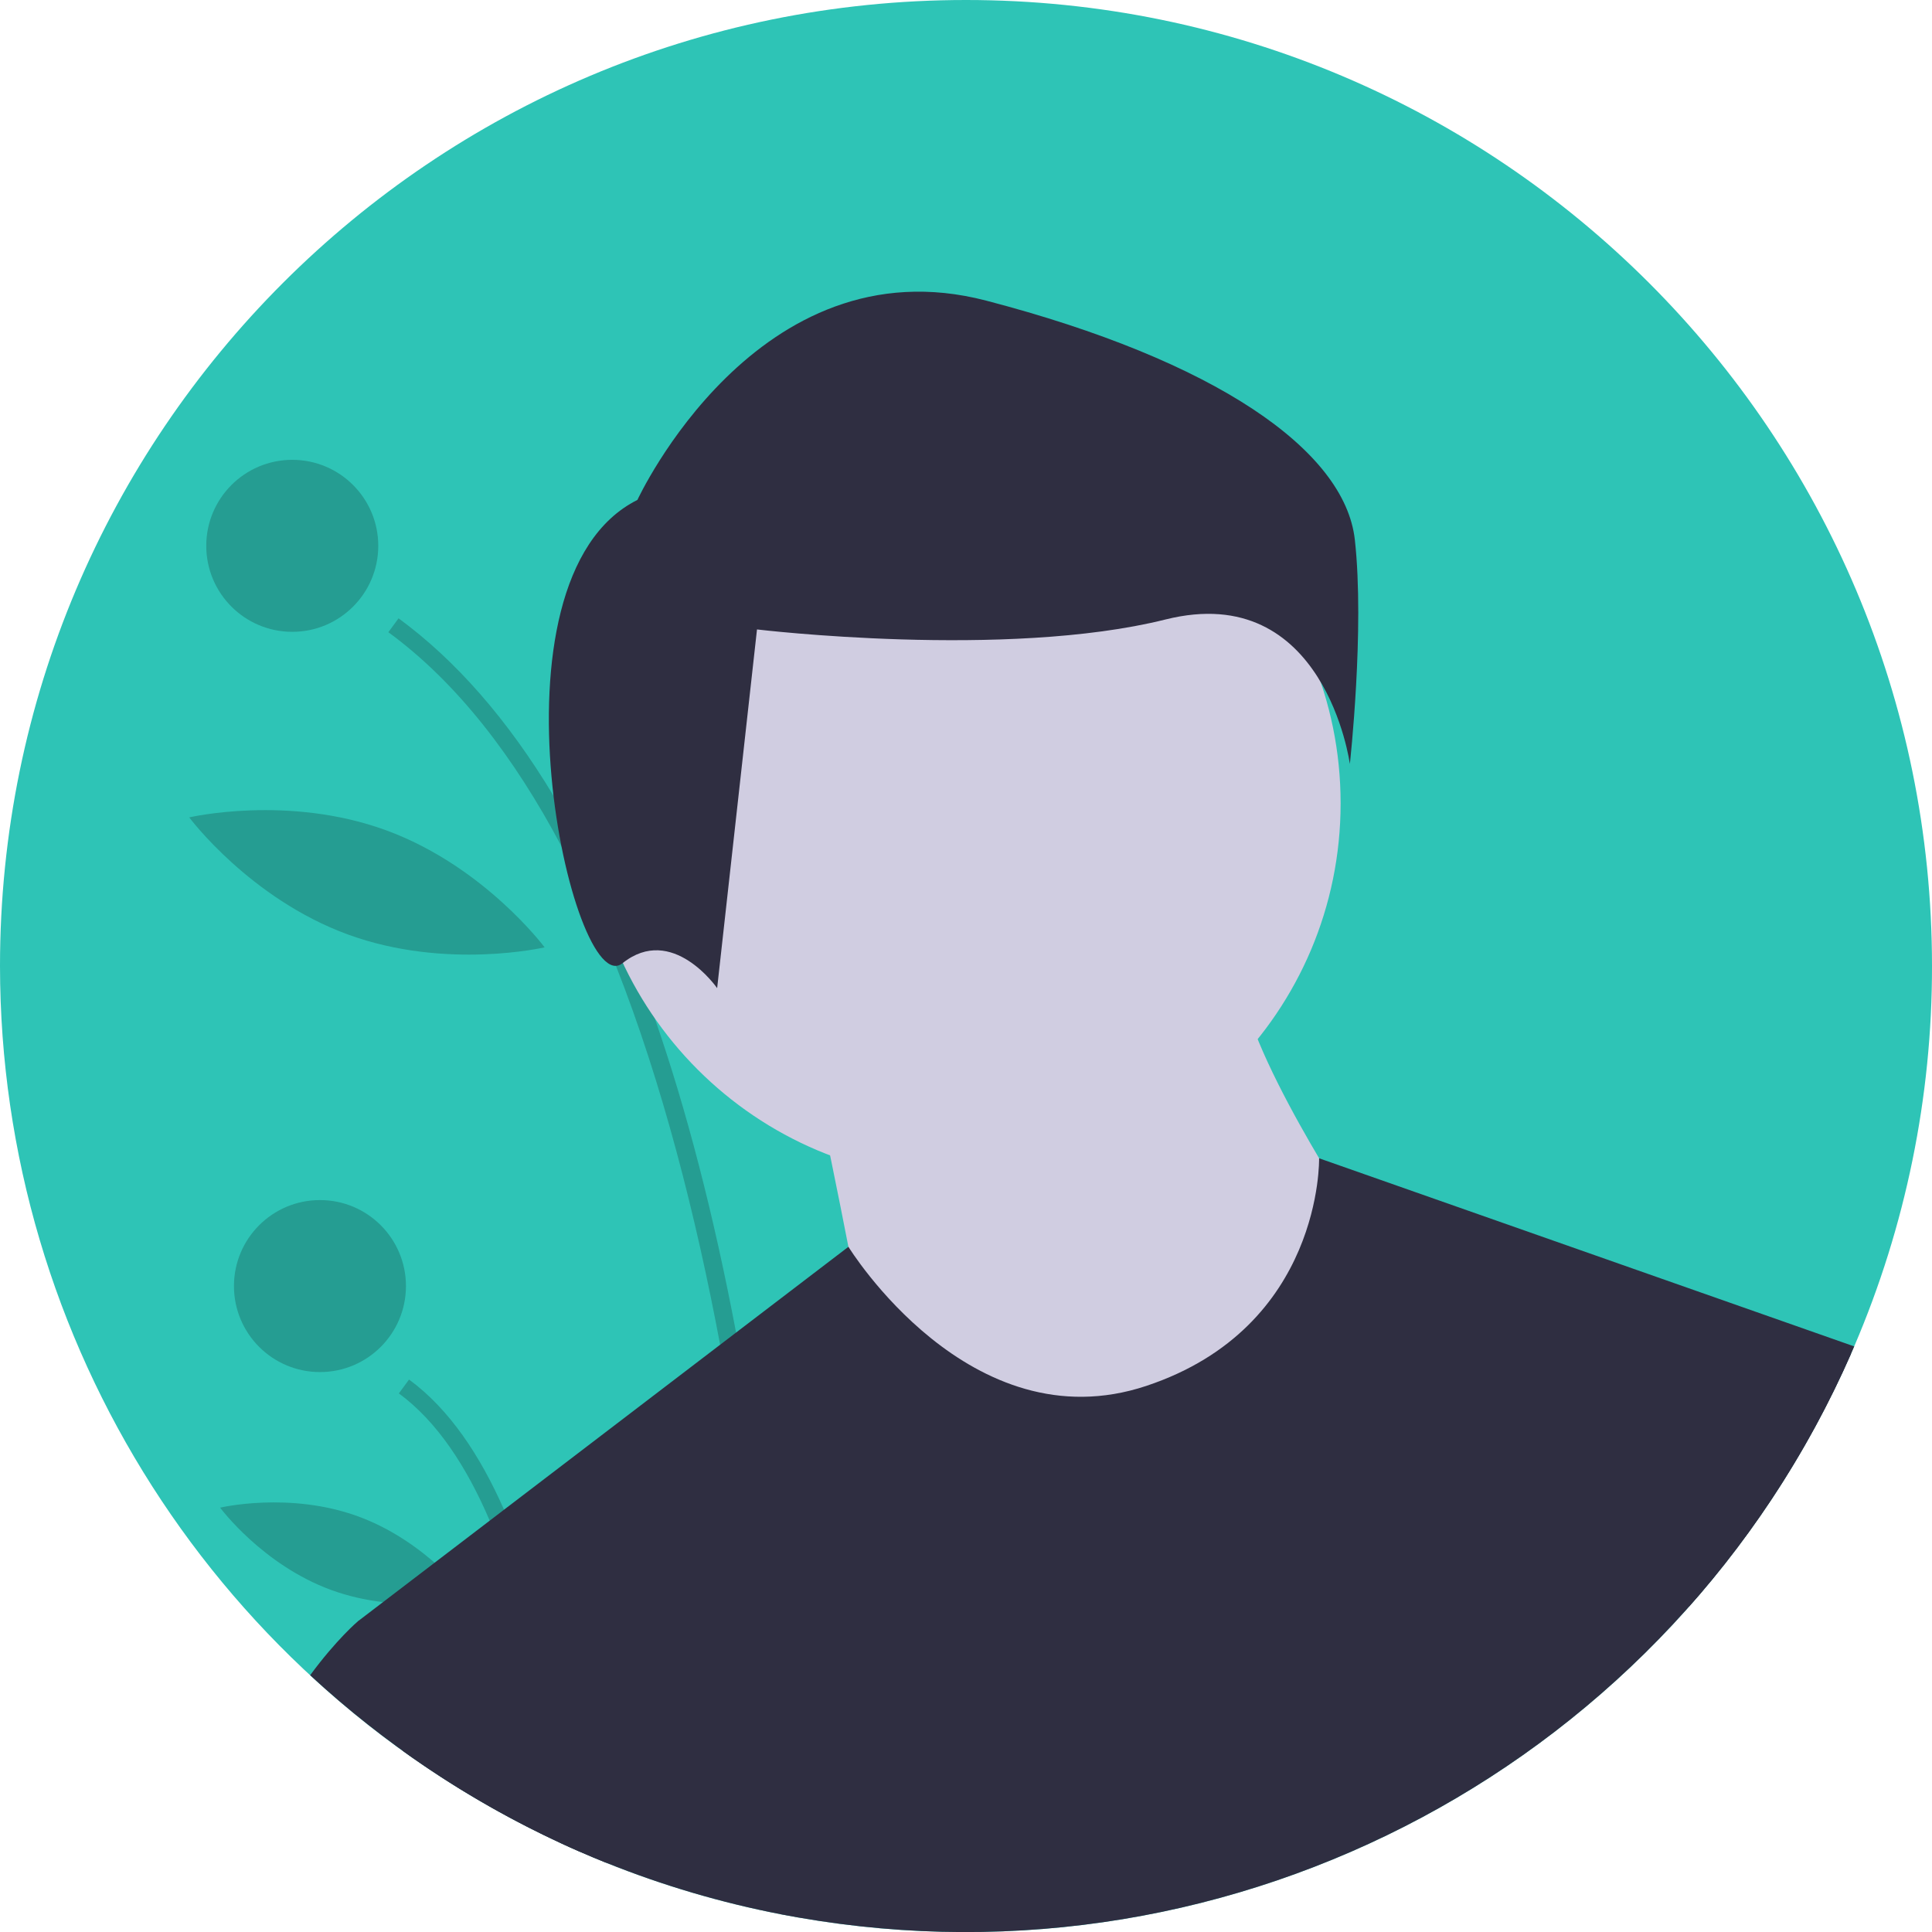
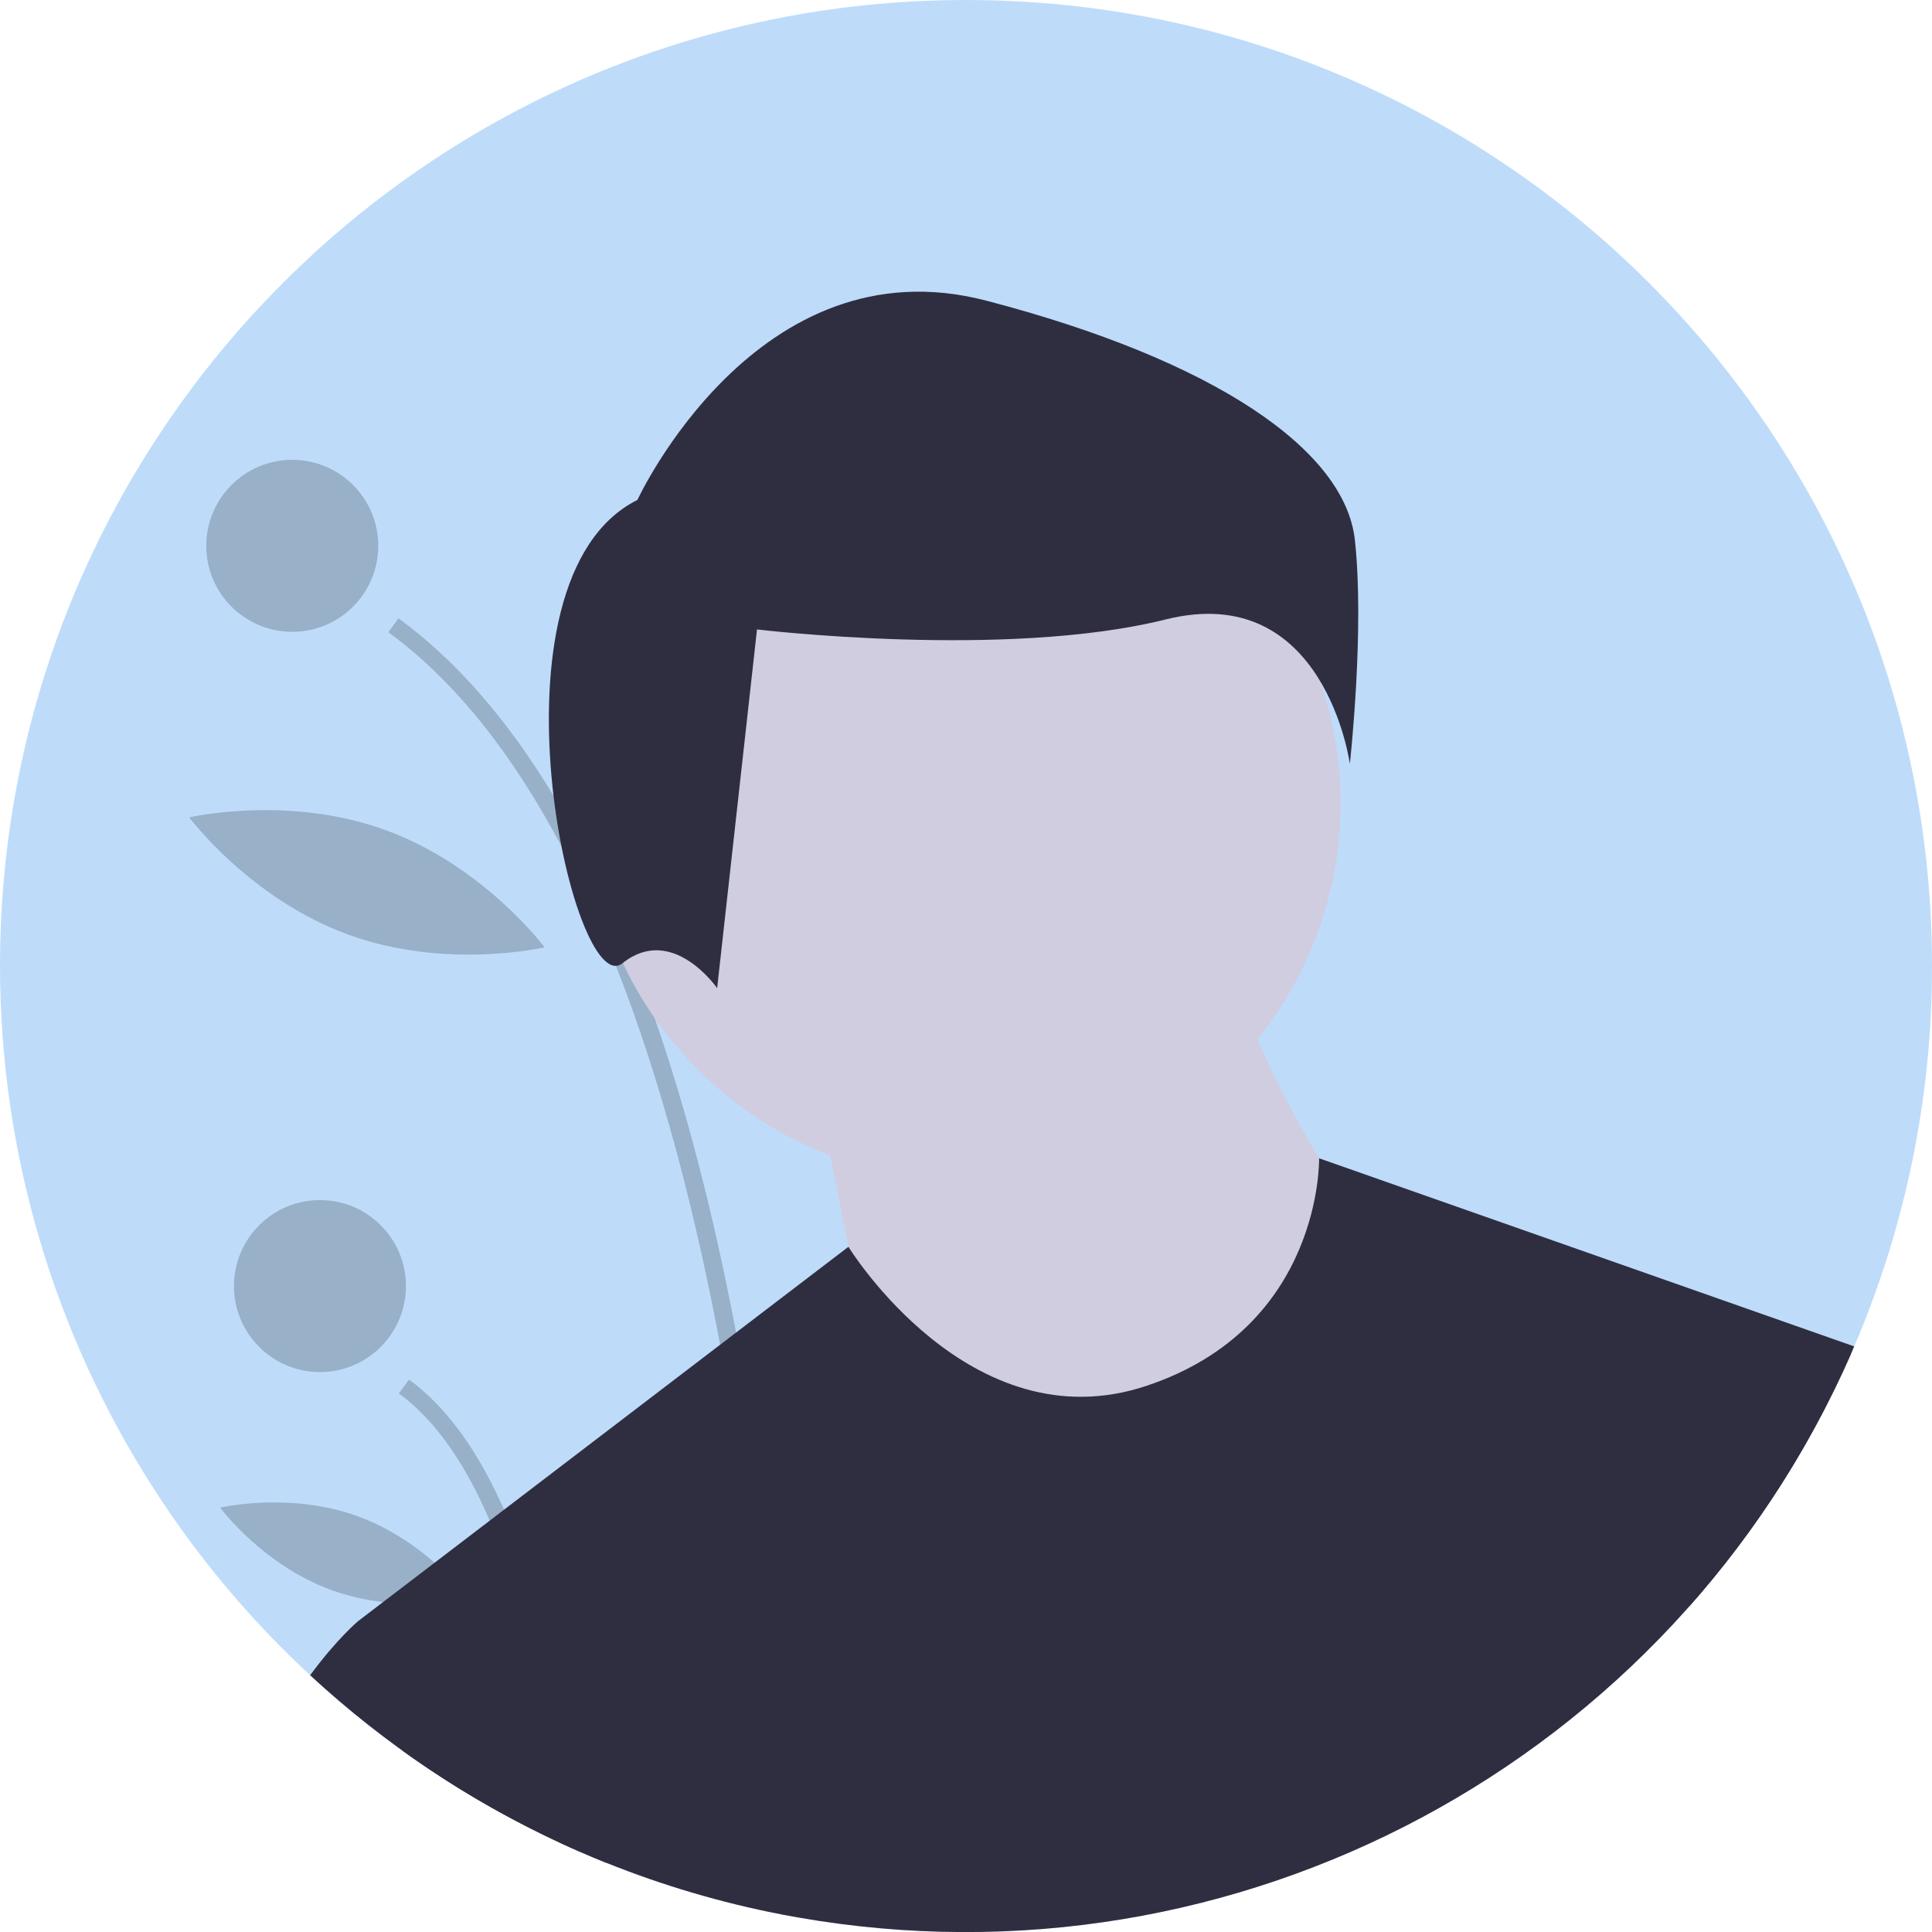
<svg xmlns="http://www.w3.org/2000/svg" id="e59edb86-a3bc-4694-8aac-31e565ca5cfc" data-name="Layer 1" width="676" height="676" viewBox="0 0 676 676">
-   <path d="M938,450a336.852,336.852,0,0,1-27.22,133.1L909.66,585.68A338.559,338.559,0,0,1,541.35,782.93q-3.045-.54-6.08-1.12a334.981,334.981,0,0,1-61.14-18.03q-4.815-1.935-9.56-4.01c-2.16-.94-4.32-1.91-6.46-2.91A338.414,338.414,0,0,1,262,450c0-186.67,151.33-338,338-338S938,263.33,938,450Z" transform="translate(-262 -112)" fill="#2ec4b6" />
+   <path d="M938,450a336.852,336.852,0,0,1-27.22,133.1L909.66,585.68A338.559,338.559,0,0,1,541.35,782.93q-3.045-.54-6.08-1.12a334.981,334.981,0,0,1-61.14-18.03q-4.815-1.935-9.56-4.01c-2.16-.94-4.32-1.91-6.46-2.91A338.414,338.414,0,0,1,262,450c0-186.67,151.33-338,338-338S938,263.33,938,450Z" transform="translate(-262 -112)" fill="#bedcfa" />
  <path d="M541.35,782.93q-3.045-.54-6.08-1.12c-1.32-38.31-5.85-116.94-21.3-199.29C505.52,537.45,493.79,491.25,477.52,449.95a412.604,412.604,0,0,0-19.07-41.84c-16.44-31.05-36.38-57.19-60.56-74.9l3.56-4.86q30.165,22.11,54.22,62.08,7.215,11.97,13.86,25.54,7.125,14.52,13.59,30.83,4.125,10.38,7.97,21.48,16.74,48.195,28.46,109.98,2.595,13.65,4.94,27.97C536.6,680.2,540.25,748.59,541.35,782.93Z" transform="translate(-262 -112)" opacity="0.2" />
  <path d="M464.57,759.77c-2.16-.94-4.32-1.91-6.46-2.91-2.09-22.7-5.93-50.86-12.95-77.59A254.557,254.557,0,0,0,433.35,644.07c-8.01-18.75-18.38-34.69-31.79-44.52l3.56-4.85c14.04,10.28,24.87,26.53,33.24,45.54,9.43,21.42,15.72,46.35,19.91,70.17C461.38,728.1,463.34,745.19,464.57,759.77Z" transform="translate(-262 -112)" opacity="0.2" />
  <circle cx="102.262" cy="190.982" r="30.089" opacity="0.2" />
  <circle cx="111.951" cy="449.991" r="30.089" opacity="0.2" />
  <path d="M483.714,353.521c-6.38,35.997,7.705,68.592,7.705,68.592s24.43-25.768,30.81-61.766-7.705-68.592-7.705-68.592S490.095,317.524,483.714,353.521Z" transform="translate(-262 -112)" opacity="0.2" />
  <path d="M383.718,438.971c34.335,12.555,68.837,4.498,68.837,4.498s-21.166-28.413-55.501-40.968-68.837-4.498-68.837-4.498S349.383,426.416,383.718,438.971Z" transform="translate(-262 -112)" opacity="0.2" />
  <path d="M377.895,668.333c24.066,8.8,48.283,3.059,48.283,3.059S411.377,651.384,387.311,642.584s-48.283-3.059-48.283-3.059S353.829,659.533,377.895,668.333Z" transform="translate(-262 -112)" opacity="0.2" />
  <circle cx="337.306" cy="281.079" r="131.77" fill="#d0cde1" />
  <path d="M547.833,493.965s16.471,78.239,16.471,86.474,78.239,45.296,78.239,45.296L712.546,613.382,737.253,539.261s-41.178-61.767-41.178-86.474Z" transform="translate(-262 -112)" fill="#d0cde1" />
  <path d="M910.78,583.1,909.66,585.68A338.559,338.559,0,0,1,541.35,782.93q-3.045-.54-6.08-1.12a334.981,334.981,0,0,1-61.14-18.03q-4.815-1.935-9.56-4.01c-2.16-.94-4.32-1.91-6.46-2.91a337.593,337.593,0,0,1-55.25-32.28l-15.62-45.31,8.78-6.7,18.06-13.79,19.27-14.71,5.01-3.83,75.61-57.72,5.58-4.26,39.3-30,.01-.01s42.5,69.25,104.27,48.66,60.42-79.63,60.42-79.63Z" transform="translate(-262 -112)" fill="#2f2e41" />
  <path d="M485.035,286.916s41.837-90.646,122.023-69.728,125.51,52.296,128.996,83.673-1.743,78.443-1.743,78.443-8.716-64.498-64.498-50.552-142.941,3.486-142.941,3.486L512.926,457.748s-15.689-22.661-33.121-8.716S429.253,314.807,485.035,286.916Z" transform="translate(-262 -112)" fill="#2f2e41" />
  <path d="M474.13,763.78q-4.815-1.935-9.56-4.01c-2.16-.94-4.32-1.91-6.46-2.91a338.835,338.835,0,0,1-87.59-58.7c9.19-12.52,16.72-18.89,16.72-18.89h61.77l9.26,31.14Z" transform="translate(-262 -112)" fill="#2f2e41" />
  <path d="M856.67,576.32l52.99,9.36A337.944,337.944,0,0,1,852.9,674.25Z" transform="translate(-262 -112)" fill="#2f2e41" />
</svg>
